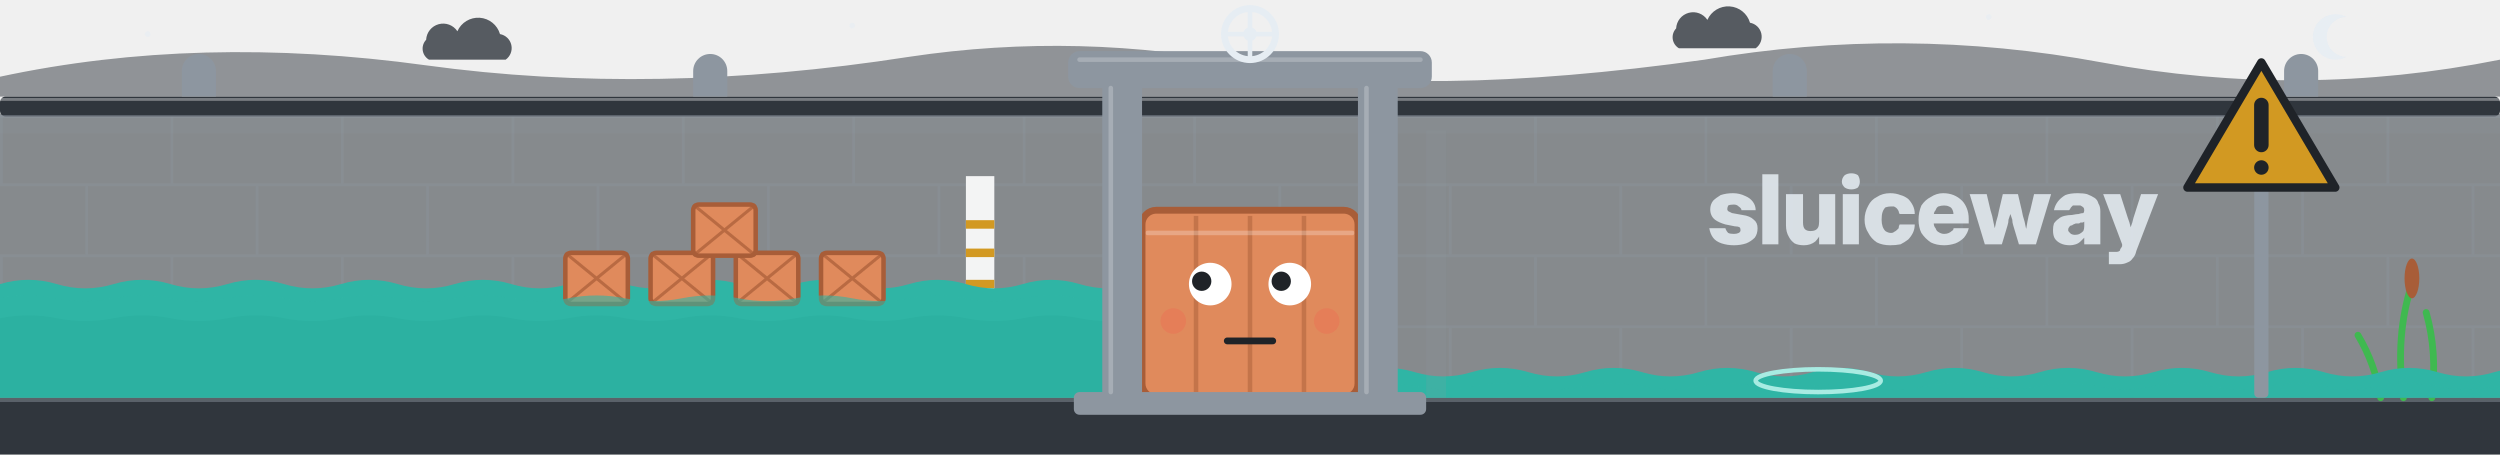
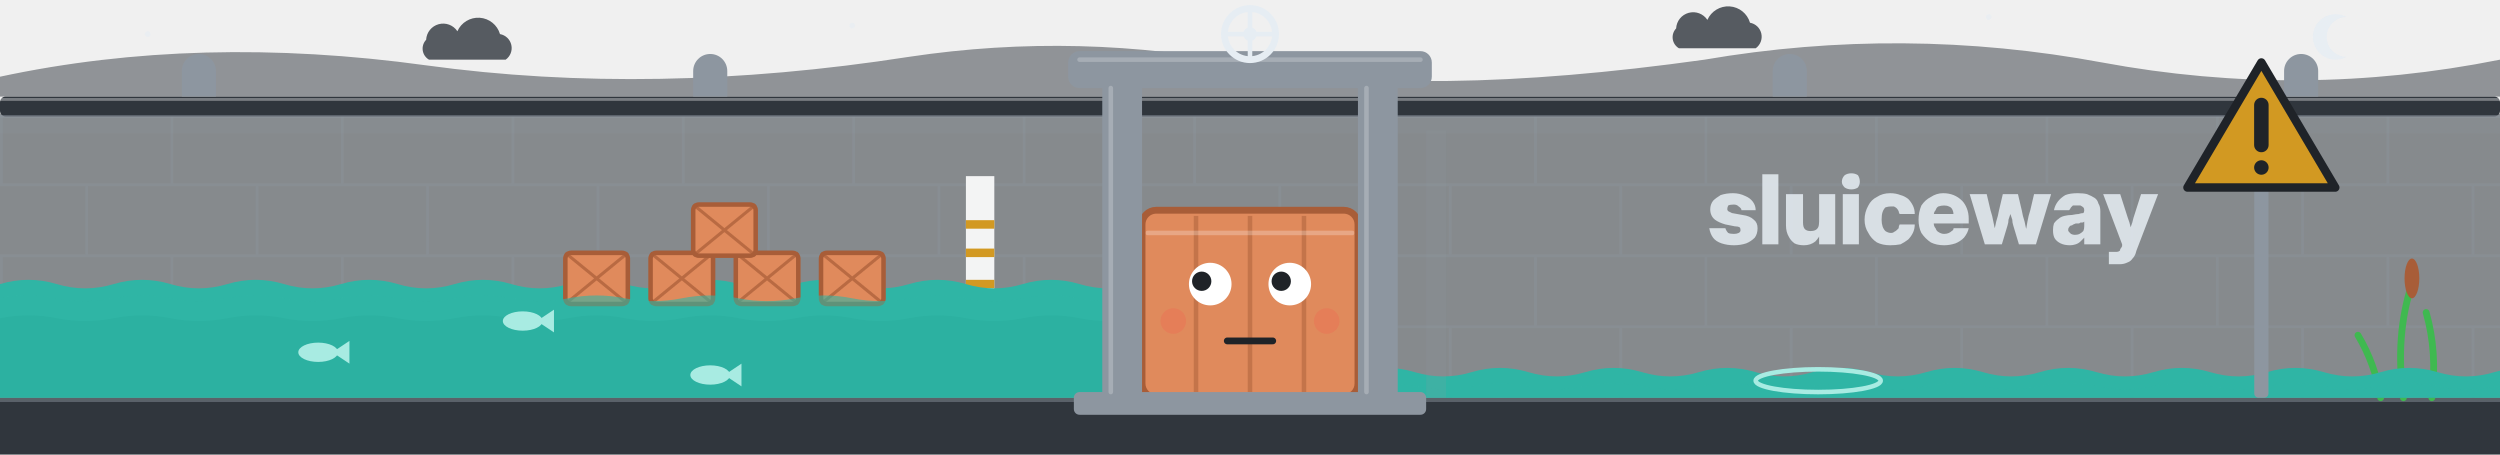
<svg xmlns="http://www.w3.org/2000/svg" viewBox="0 0 880 160" width="880" height="160" role="img" aria-label="Sluiceway: 5 stacks are pending, some delete or replace resources">
-   <style>.bob{animation:bob 2.6s ease-in-out infinite}.bob2{animation:bob 2.6s ease-in-out -1.1s infinite}.bob3{animation:bob 2.6s ease-in-out -1.9s infinite}.wave{animation:wave 3.2s linear infinite}.slow{animation-duration:6s}.lid{transform-box:fill-box;transform-origin:center;animation:lid 5s ease-in-out infinite}.puff{transform-box:fill-box;transform-origin:50% 100%;animation:puff 1.6s ease-in-out infinite}.rip{transform-box:fill-box;transform-origin:center;animation:rip 4s ease-out infinite}.cloud{animation:cloud 40s ease-in-out infinite alternate}@keyframes bob{50%{transform:translateY(-2.5px)}}@keyframes wave{to{transform:translateX(40px)}}@keyframes lid{0%,93%,100%{transform:scaleY(1)}96.5%{transform:scaleY(.08)}}@keyframes puff{50%{transform:scale(1.03,1.012)}}@keyframes rip{0%{opacity:.9;transform:scale(.15)}100%{opacity:0;transform:scale(1)}}@keyframes cloud{to{transform:translateX(70px)}}@media (prefers-reduced-motion:reduce){*{animation:none!important}}</style>
+   <style>.bob{animation:bob 2.6s ease-in-out infinite}.bob2{animation:bob 2.6s ease-in-out -1.1s infinite}.bob3{animation:bob 2.6s ease-in-out -1.9s infinite}.wave{animation:wave 3.2s linear infinite}.slow{animation-duration:6s}.lid{transform-box:fill-box;transform-origin:center;animation:lid 5s ease-in-out infinite}.puff{transform-box:fill-box;transform-origin:50% 100%;animation:puff 1.6s ease-in-out infinite}.rip{transform-box:fill-box;transform-origin:center;animation:rip 4s ease-out infinite}.cloud{animation:cloud 40s ease-in-out infinite alternate}.fish{animation:fish 7s ease-in-out infinite alternate}.fish2{animation:fish 7s ease-in-out -2.5s infinite alternate}.fish3{animation:fish 7s ease-in-out -5s infinite alternate}@keyframes bob{50%{transform:translateY(-2.5px)}}@keyframes wave{to{transform:translateX(40px)}}@keyframes lid{0%,93%,100%{transform:scaleY(1)}96.5%{transform:scaleY(.08)}}@keyframes puff{50%{transform:scale(1.03,1.012)}}@keyframes rip{0%{opacity:.9;transform:scale(.15)}100%{opacity:0;transform:scale(1)}}@keyframes cloud{to{transform:translateX(70px)}}@keyframes fish{to{transform:translateX(-14px)}}@media (prefers-reduced-motion:reduce){*{animation:none!important}}</style>
  <path d="M0 34V27q70 -15 150 -4t170 -3q60 -9 120 3t160 -2q70 -12 140 1t140 -1V34z" fill="#30363d" opacity=".5" />
  <g fill="#30363d" opacity=".8">
    <path class="cloud" d="M150 14a6 6 0 0 1 11 -3a8 8 0 0 1 15 1a5 5 0 0 1 2 9h-27a4.5 4.5 0 0 1 -1 -7z" />
    <path class="cloud" d="M590 10a6 6 0 0 1 11 -3a8 8 0 0 1 15 1a5 5 0 0 1 2 9h-27a4.5 4.5 0 0 1 -1 -7z" />
  </g>
  <path d="M826 6a8 8 0 1 0 0 14a6.5 6.5 0 0 1 0 -14z" fill="#e6edf3" opacity=".85" />
  <g fill="#e6edf3" opacity=".6">
    <circle cx="300" cy="9" r="1" />
    <circle cx="700" cy="6" r="1" />
    <circle cx="52" cy="12" r="1" />
  </g>
  <rect y="40" width="880" height="100" fill="#30363d" opacity=".55" />
  <g stroke="#8d96a0" opacity=".3">
    <path d="M0 65H880M0 90H880M0 115H880" />
    <path d="M0 52.5H880M0 102.5H880M30 77.5H880M30 127.5H880" stroke-width="25" stroke-dasharray="1 59" />
  </g>
  <rect y="41" width="880" height="6" fill="#8d96a0" opacity=".16" />
  <rect y="34" width="880" height="7" rx="2" fill="#30363d" />
  <path d="M0 35H880" stroke="#ffffff" opacity=".35" />
  <path d="M0 41H880" stroke="#8d96a0" opacity=".5" />
  <g fill="#8d96a0">
    <path d="M64 34v-9a6 6 0 0 1 12 0v9z" />
    <path d="M244 34v-9a6 6 0 0 1 12 0v9z" />
    <path d="M624 34v-9a6 6 0 0 1 12 0v9z" />
    <path d="M804 34v-9a6 6 0 0 1 12 0v9z" />
  </g>
  <rect y="140" width="880" height="20" fill="#30363d" />
  <path d="M0 140.75H880" stroke="#8d96a0" stroke-width="1.5" opacity=".45" />
  <rect x="340" y="62" width="10" height="72" fill="#ffffff" opacity=".9" />
  <path d="M340 120h10M340 110h10M340 100h10M340 89h10M340 79h10" stroke="#d29922" stroke-width="3" />
  <path transform="translate(601 86) scale(0.3333)" d="M28 1q-7 0-13-2q-6-2-9-6q-3-4-4-10h17q1 3 3 5q2 1 6 1q3 0 5-1q2-1 2-3q0-2-1-3q-2-1-5-1l-10-2q-7-2-11-5q-5-4-5-11q0-5 3-9q3-3 8-6q6-2 13-2q7 0 13 3q5 2 8 6q3 4 3 9h-15q0-2-3-4q-2-2-5-2q-4 0-6 1q-1 2-1 4q0 1 1 2q2 1 4 2l11 2q8 1 12 5q4 3 4 9q0 6-3 10q-4 4-9 6q-6 2-13 2zM75-74v74h-17v-74zM102 1q-6 0-10-2q-4-3-6-7q-3-5-3-12v-33h18v30q0 5 2 7q2 2 6 2q3 0 5-1q2-1 3-3q1-2 1-6v-29h17v53h-17v-14h3q-3 7-7 11q-5 4-12 4zM143 0v-53h17v53zM152-58q-4 0-7-2q-3-3-3-6q0-4 3-7q3-2 7-2q4 0 7 2q2 3 2 7q0 3-2 6q-3 2-7 2zM193 1q-8 0-14-3q-6-4-9-10q-4-6-4-14q0-8 4-15q3-6 9-9q6-4 14-4q6 0 11 2q4 1 8 4q3 3 5 7q2 4 2 9h-16q-1-2-1-3q-1-2-2-3q-1-1-3-2q-1 0-3 0q-3 0-6 1q-2 2-3 5q-1 3-1 8q0 4 1 7q1 3 3 5q3 2 6 2q2 0 3-1q2-1 3-2q1-1 2-2q0-2 1-4h16q0 5-2 9q-2 4-5 7q-4 3-8 5q-5 1-11 1zM250 1q-8 0-14-3q-6-4-10-10q-3-6-3-14q0-8 3-15q4-6 10-9q6-4 13-4q6 0 11 2q5 2 9 6q3 3 5 8q2 5 2 11v5h-48v-10h40l-8 2q0-4-1-6q-1-3-4-4q-2-1-5-1q-3 0-6 1q-2 1-3 4q-2 2-2 6v7q0 4 2 6q1 3 3 4q3 2 6 2q3 0 5-1q2-1 3-2q2-1 2-3h16q-1 5-5 10q-4 4-9 6q-6 2-12 2zM293 0l-16-53h18l4 17q2 6 3 12q1 6 3 12h-3q2-6 3-12q2-6 3-12l4-17h16l4 17q1 6 3 12q1 6 3 12h-2q1-6 2-12q1-6 3-12l4-17h18l-16 53h-18l-6-20q-1-3-1-6q-1-3-2-6q-1-3-1-6h3q-1 3-2 6q-1 3-2 6q0 3-1 6l-6 20zM383 1q-6 0-10-2q-4-2-6-5q-2-3-2-9q0-4 1-7q2-3 5-5q2-2 6-3q4-1 8-1q5-1 7-1q3-1 5-1q1-1 1-3q0-2-1-3q-1-1-3-2q-1 0-4 0q-2 0-4 0q-1 1-2 2q-1 2-2 3h-16q1-5 4-9q3-4 8-7q5-2 13-2q6 0 10 1q5 2 8 4q3 2 4 6q2 3 2 8v35h-17v-7q-2 2-4 4q-2 2-5 3q-3 1-6 1zM388-10q3 0 5-1q2-1 4-3q1-2 1-5v-5q-1 1-2 1q-1 0-2 0q-1 1-2 1q-2 0-3 0q-3 1-4 2q-2 0-3 2q-1 1-1 3q0 1 1 2q1 1 2 2q2 1 4 1zM424 21v-13h8q2 0 3-1q1 0 1-2q1-1 2-3v-2l-20-53h18l8 25q2 5 3 10q1 5 3 10h-5q1-5 2-10q2-5 3-10l8-25h18l-23 60q-1 5-4 8q-2 3-5 4q-4 2-8 2q-3 0-6 0q-3 0-6 0z" fill="#e6edf3" opacity=".85" />
  <path d="M846 140q-3 -22 3 -40M856 140q2 -16 -2 -30M838 140q-2 -12 -8 -22" stroke="#3fb950" stroke-width="2.4" stroke-linecap="round" fill="none" />
  <ellipse cx="849" cy="98" rx="2.6" ry="7" fill="#a85d38" />
  <defs>
    <g id="k">
      <rect x="-11" y="-15" width="22" height="18" rx="2" fill="#e08a5c" stroke="#a85d38" stroke-width="1.6" />
      <path d="M-11 -15l22 18M11 -15l-22 18" stroke="#a85d38" stroke-width="1.1" opacity=".7" />
+     </g>
+     <g id="f">
+       <g fill="#a8ebe2">
+         <ellipse rx="7" ry="3.4" />
+         <path d="M5 0l6 -4v8z" />
+       </g>
    </g>
  </defs>
  <clipPath id="c1">
    <rect x="0" y="92" width="402" height="48" />
  </clipPath>
  <g clip-path="url(#c1)">
    <g class="wave">
      <path d="M-40 100q10 -3 20 0t20 0t20 0t20 0t20 0t20 0t20 0t20 0t20 0t20 0t20 0t20 0t20 0t20 0t20 0t20 0t20 0t20 0t20 0t20 0t20 0t20 0t20 0t20 0V140H-40Z" fill="#2fb5a5" />
    </g>
  </g>
  <clipPath id="c2">
    <rect x="0" y="104" width="402" height="36" />
  </clipPath>
  <g clip-path="url(#c2)">
    <g class="wave slow">
      <path d="M-40 112q10 -2 20 0t20 0t20 0t20 0t20 0t20 0t20 0t20 0t20 0t20 0t20 0t20 0t20 0t20 0t20 0t20 0t20 0t20 0t20 0t20 0t20 0t20 0t20 0t20 0V140H-40Z" fill="#178f82" opacity="0.28" />
    </g>
  </g>
  <clipPath id="c3">
    <rect x="478" y="123" width="402" height="17" />
  </clipPath>
  <g clip-path="url(#c3)">
    <g class="wave slow">
      <path d="M438 131q10 -3 20 0t20 0t20 0t20 0t20 0t20 0t20 0t20 0t20 0t20 0t20 0t20 0t20 0t20 0t20 0t20 0t20 0t20 0t20 0t20 0t20 0t20 0t20 0t20 0V140H438Z" fill="#2fb5a5" />
    </g>
  </g>
  <clipPath id="c4">
    <rect x="478" y="133" width="402" height="7" />
  </clipPath>
  <g clip-path="url(#c4)">
    <g class="wave slow">
      <path d="M438 141q10 -2 20 0t20 0t20 0t20 0t20 0t20 0t20 0t20 0t20 0t20 0t20 0t20 0t20 0t20 0t20 0t20 0t20 0t20 0t20 0t20 0t20 0t20 0t20 0t20 0V140H438Z" fill="#178f82" opacity="0.28" />
    </g>
  </g>
  <use class="bob" href="#k" x="300" y="104" />
  <use class="bob2" href="#k" x="270" y="104" />
  <use class="bob3" href="#k" x="240" y="104" />
  <use class="bob2" href="#k" x="255" y="87" />
  <use class="bob" href="#k" x="210" y="104" />
  <clipPath id="c5">
    <rect x="0" y="97" width="402" height="43" />
  </clipPath>
  <g clip-path="url(#c5)">
    <g class="wave slow">
      <path d="M-40 105q10 -2 20 0t20 0t20 0t20 0t20 0t20 0t20 0t20 0t20 0t20 0t20 0t20 0t20 0t20 0t20 0t20 0t20 0t20 0t20 0t20 0t20 0t20 0t20 0t20 0V140H-40Z" fill="#2fb5a5" opacity="0.6" />
    </g>
  </g>
  <clipPath id="c6">
    <rect x="478" y="128" width="402" height="12" />
  </clipPath>
  <g clip-path="url(#c6)">
    <g class="wave slow">
      <path d="M438 136q10 -2 20 0t20 0t20 0t20 0t20 0t20 0t20 0t20 0t20 0t20 0t20 0t20 0t20 0t20 0t20 0t20 0t20 0t20 0t20 0t20 0t20 0t20 0t20 0t20 0V140H438Z" fill="#2fb5a5" opacity="0.6" />
    </g>
  </g>
+   <use class="fish" href="#f" x="250" y="132" />
+   <use class="fish2" href="#f" x="112" y="124" />
+   <use class="fish3" href="#f" x="184" y="113" />
  <g fill="none" stroke="#a8ebe2" stroke-width="1.6">
    <ellipse class="rip" cx="640" cy="134" rx="22" ry="4" />
  </g>
  <rect x="793.5" y="60" width="5" height="80" rx="1.5" fill="#8d96a0" />
  <path d="M796 22l26 44h-52z" fill="#d29922" stroke="#1f2328" stroke-width="3" stroke-linejoin="round" />
  <path d="M796 36.96v14.08m0 7.92v0" stroke="#1f2328" stroke-width="5.1" stroke-linecap="round" />
  <path d="M502 46h7v94h-7z" fill="#8d96a0" opacity=".16" />
  <g class="puff">
    <rect x="402" y="74" width="76" height="66" rx="5" fill="#e08a5c" />
    <path d="M421 76v62M440 76v62M459 76v62" stroke="#a85d38" stroke-width="1.6" opacity=".5" />
    <path d="M404 82h72" stroke="#ffffff" stroke-width="1.6" opacity=".25" stroke-linecap="round" />
    <rect x="402" y="74" width="76" height="66" rx="5" fill="none" stroke="#a85d38" stroke-width="2.4" />
    <g class="lid">
      <g fill="#ffffff">
        <circle cx="426" cy="100" r="7.5" />
        <circle cx="454" cy="100" r="7.5" />
      </g>
      <g fill="#1f2328">
        <circle cx="423" cy="99" r="3.4" />
        <circle cx="451" cy="99" r="3.4" />
      </g>
    </g>
    <g fill="#f85149" opacity=".22">
      <circle cx="413" cy="113" r="4.5" />
      <circle cx="467" cy="113" r="4.5" />
    </g>
    <path d="M432 120h16" stroke="#1f2328" stroke-width="2.4" fill="none" stroke-linecap="round" />
  </g>
  <g fill="#8d96a0">
    <rect x="378" y="138" width="124" height="8" rx="2" />
    <rect x="388" y="26" width="14" height="114" rx="2" />
    <rect x="478" y="26" width="14" height="114" rx="2" />
    <rect x="376" y="18" width="128" height="13" rx="4" />
  </g>
  <path d="M391 31v107M481 31v107M380 21h120" stroke="#ffffff" stroke-width="1.6" opacity=".22" stroke-linecap="round" />
  <g transform="translate(440 12)">
    <g>
      <circle r="9" fill="none" stroke="#e6edf3" stroke-width="2.4" />
      <path d="M-9 0h18M0 -9v18" stroke="#e6edf3" stroke-width="1.6" />
      <circle r="2.4" fill="#e6edf3" />
    </g>
  </g>
</svg>
